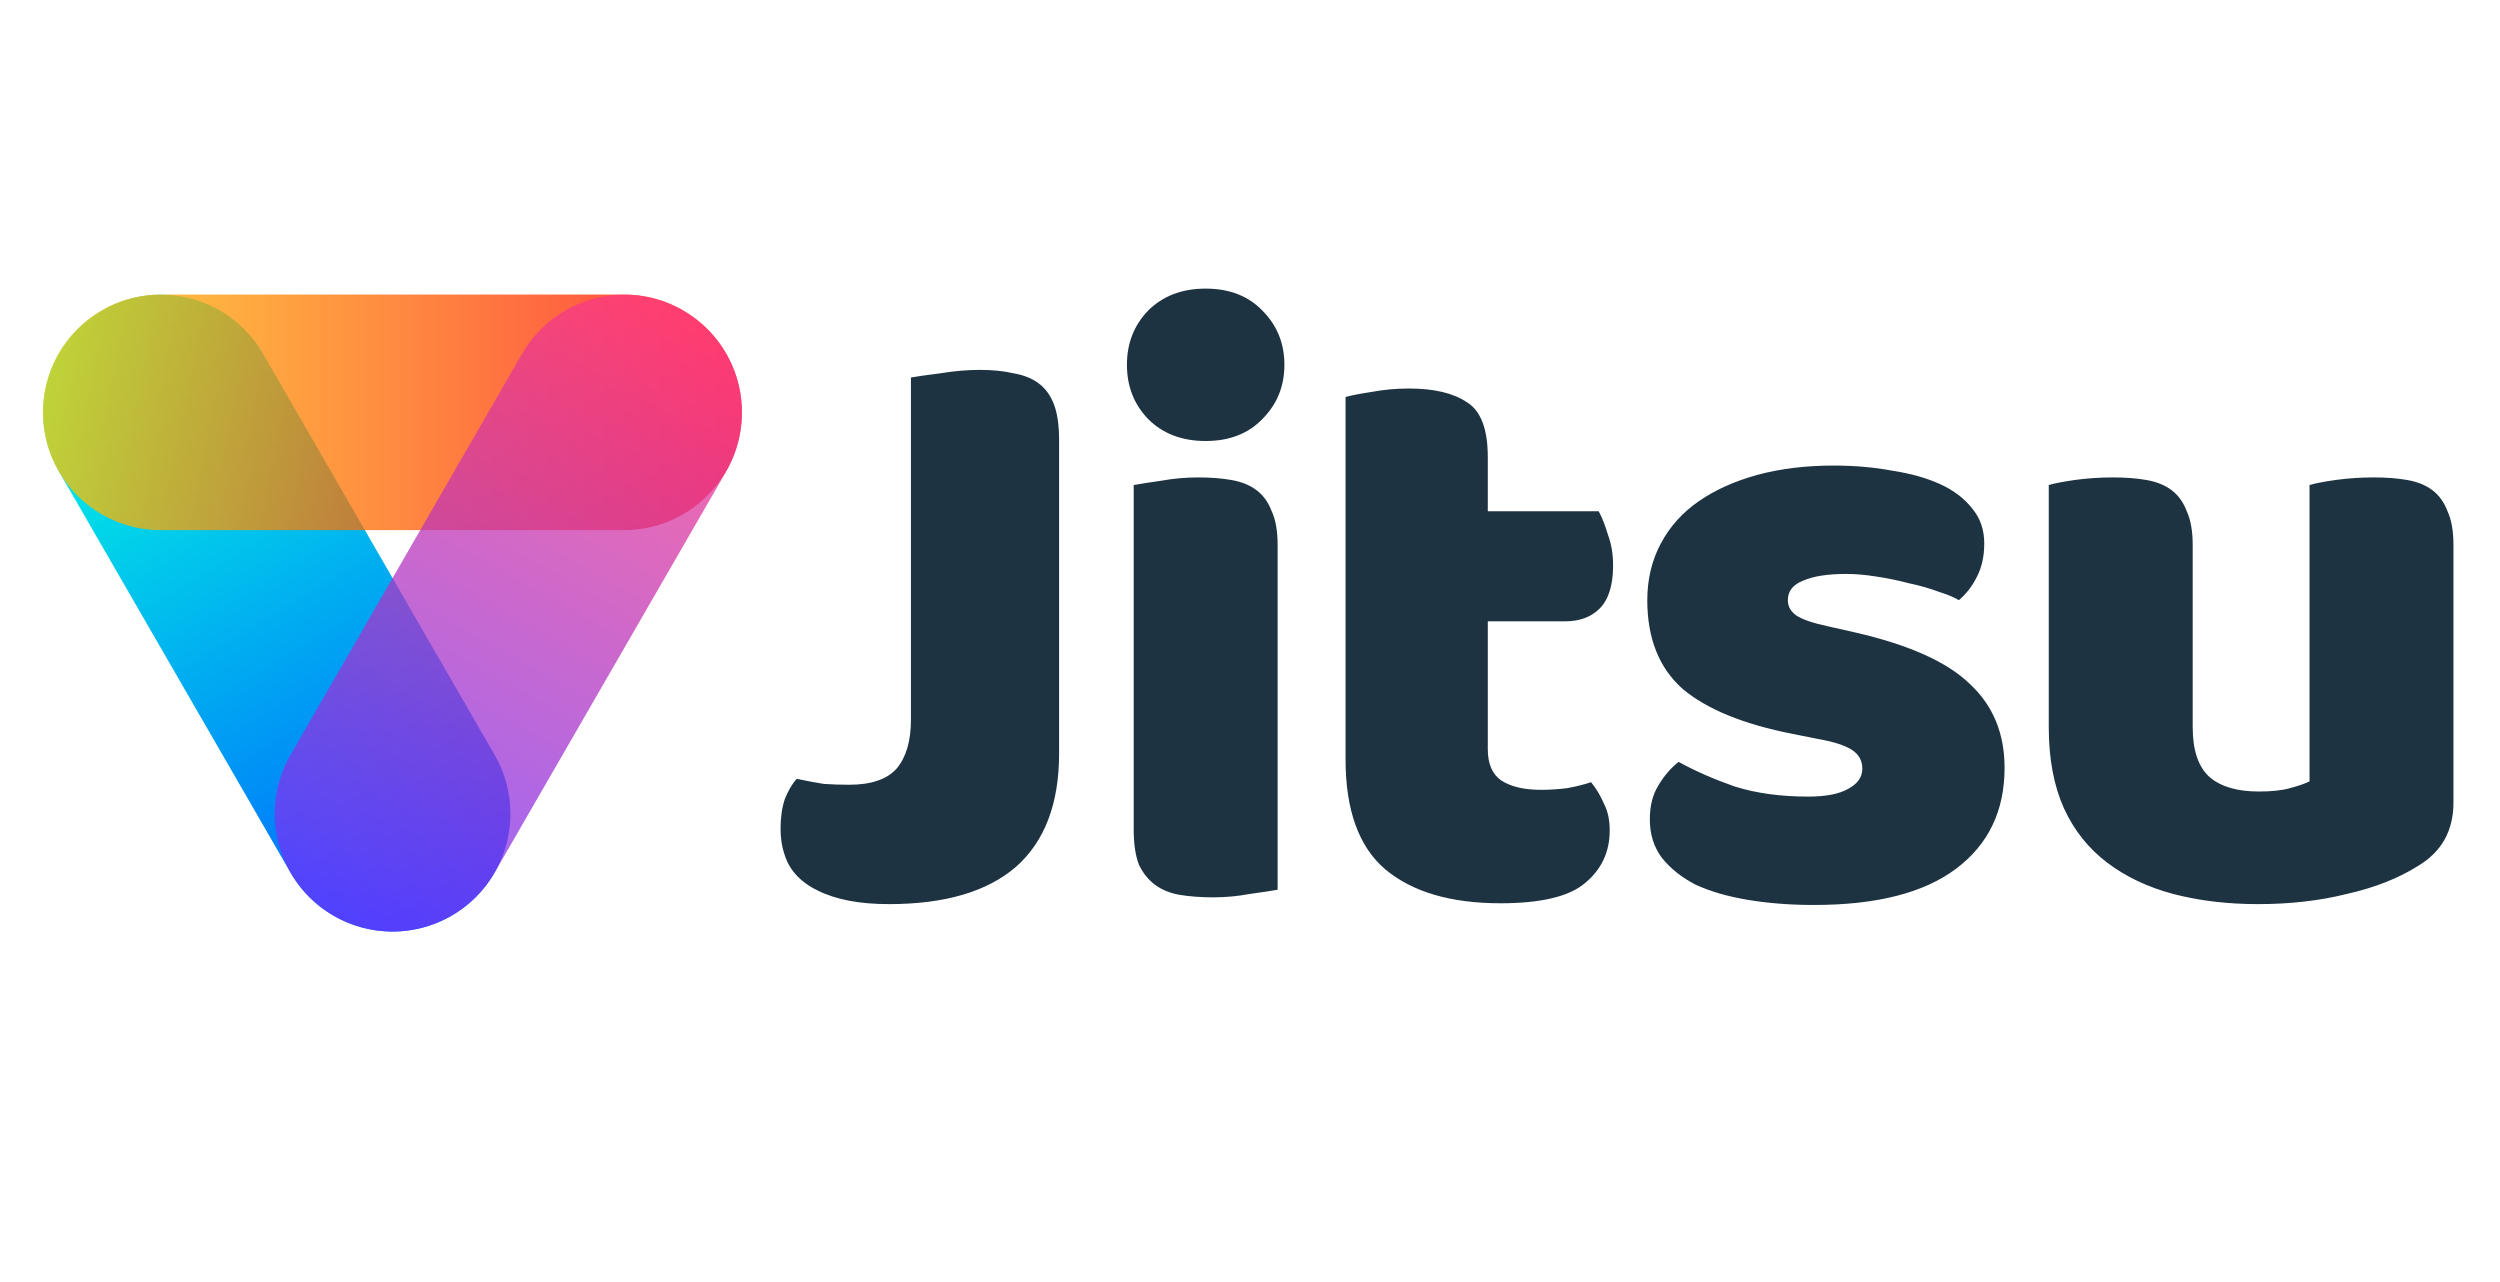
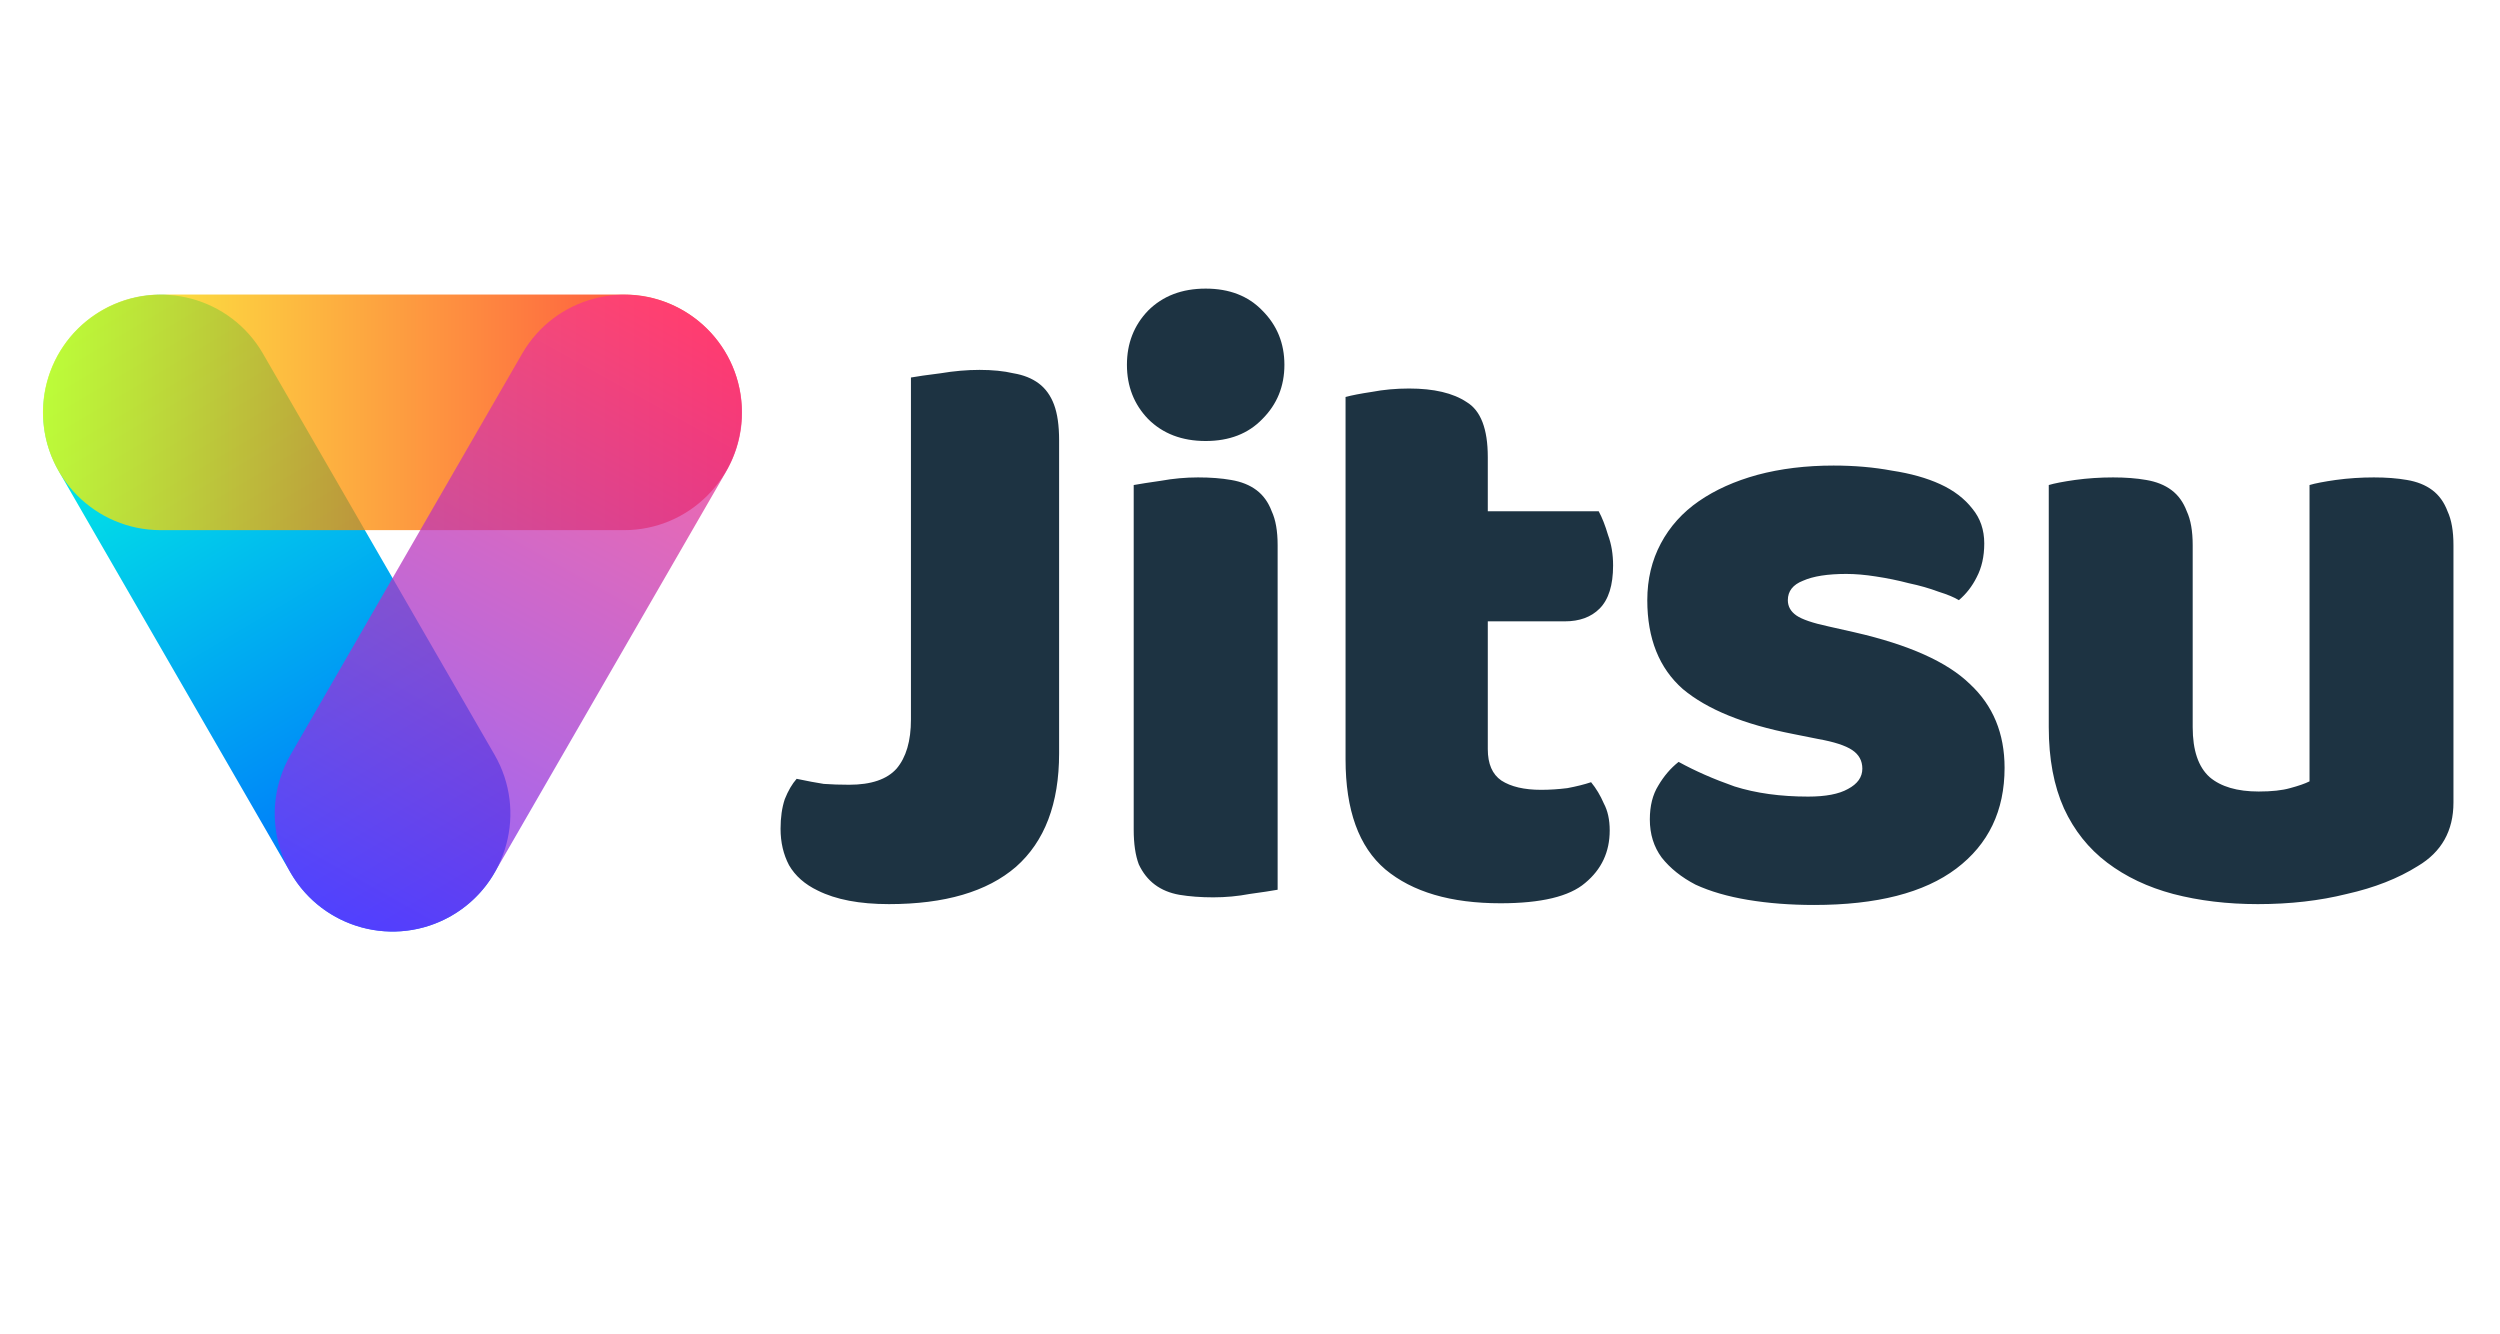
- <svg xmlns="http://www.w3.org/2000/svg" width="626" height="321" viewBox="0 0 626 321" fill="none">
+ <svg xmlns="http://www.w3.org/2000/svg" width="626" height="334" viewBox="0 0 626 334" fill="none">
  <rect x="87.5" y="244.054" width="175" height="59" rx="29.5" transform="rotate(-120 87.5 244.054)" fill="url(#paint0_linear)" />
  <rect x="10.75" y="73.75" width="175" height="59" rx="29.5" fill="url(#paint1_linear)" fill-opacity="0.75" />
  <rect x="58" y="214.554" width="175" height="59" rx="29.5" transform="rotate(-60 58 214.554)" fill="url(#paint2_linear)" fill-opacity="0.75" />
  <path d="M228.1 94.528C229.655 94.245 232.128 93.892 235.52 93.468C238.912 92.903 242.163 92.62 245.272 92.62C248.523 92.62 251.349 92.903 253.752 93.468C256.296 93.892 258.416 94.74 260.112 96.012C261.808 97.284 263.08 99.051 263.928 101.312C264.776 103.573 265.2 106.541 265.2 110.216V188.656C265.2 201.235 261.596 210.704 254.388 217.064C247.18 223.283 236.58 226.392 222.588 226.392C215.239 226.392 209.303 225.261 204.78 223C201.529 221.445 199.127 219.325 197.572 216.64C196.159 213.955 195.452 210.916 195.452 207.524C195.452 204.697 195.805 202.224 196.512 200.104C197.36 197.984 198.349 196.288 199.48 195.016C202.165 195.581 204.427 196.005 206.264 196.288C208.243 196.429 210.363 196.5 212.624 196.5C218.136 196.5 222.093 195.157 224.496 192.472C226.899 189.645 228.1 185.547 228.1 180.176V94.528ZM282.183 91.348C282.183 85.977 283.95 81.455 287.483 77.78C291.158 74.105 295.963 72.268 301.899 72.268C307.835 72.268 312.57 74.105 316.103 77.78C319.778 81.455 321.615 85.977 321.615 91.348C321.615 96.719 319.778 101.241 316.103 104.916C312.57 108.591 307.835 110.428 301.899 110.428C295.963 110.428 291.158 108.591 287.483 104.916C283.95 101.241 282.183 96.719 282.183 91.348ZM319.919 222.788C318.365 223.071 316.033 223.424 312.923 223.848C309.955 224.413 306.917 224.696 303.807 224.696C300.698 224.696 297.871 224.484 295.327 224.06C292.925 223.636 290.875 222.788 289.179 221.516C287.483 220.244 286.141 218.548 285.151 216.428C284.303 214.167 283.879 211.269 283.879 207.736V121.452C285.434 121.169 287.695 120.816 290.663 120.392C293.773 119.827 296.882 119.544 299.991 119.544C303.101 119.544 305.857 119.756 308.259 120.18C310.803 120.604 312.923 121.452 314.619 122.724C316.315 123.996 317.587 125.763 318.435 128.024C319.425 130.144 319.919 132.971 319.919 136.504V222.788ZM372.543 187.596C372.543 191.271 373.674 193.885 375.935 195.44C378.338 196.995 381.659 197.772 385.899 197.772C388.019 197.772 390.21 197.631 392.471 197.348C394.733 196.924 396.711 196.429 398.407 195.864C399.679 197.419 400.739 199.185 401.587 201.164C402.577 203.001 403.071 205.263 403.071 207.948C403.071 213.319 401.022 217.7 396.923 221.092C392.966 224.484 385.899 226.18 375.723 226.18C363.286 226.18 353.675 223.353 346.891 217.7C340.249 212.047 336.927 202.86 336.927 190.14V99.404C338.482 98.98 340.673 98.556 343.499 98.132C346.467 97.567 349.577 97.284 352.827 97.284C359.046 97.284 363.851 98.415 367.243 100.676C370.777 102.796 372.543 107.389 372.543 114.456V128.024H400.315C401.163 129.579 401.941 131.557 402.647 133.96C403.495 136.221 403.919 138.765 403.919 141.592C403.919 146.539 402.789 150.143 400.527 152.404C398.407 154.524 395.51 155.584 391.835 155.584H372.543V187.596ZM501.946 192.26C501.946 203.001 497.918 211.411 489.862 217.488C481.806 223.565 469.934 226.604 454.246 226.604C448.31 226.604 442.798 226.18 437.71 225.332C432.622 224.484 428.241 223.212 424.566 221.516C421.033 219.679 418.206 217.417 416.086 214.732C414.107 212.047 413.118 208.867 413.118 205.192C413.118 201.8 413.825 198.973 415.238 196.712C416.651 194.309 418.347 192.331 420.326 190.776C424.425 193.037 429.089 195.087 434.318 196.924C439.689 198.62 445.837 199.468 452.762 199.468C457.143 199.468 460.465 198.832 462.726 197.56C465.129 196.288 466.33 194.592 466.33 192.472C466.33 190.493 465.482 188.939 463.786 187.808C462.09 186.677 459.263 185.759 455.306 185.052L448.946 183.78C436.65 181.377 427.463 177.632 421.386 172.544C415.45 167.315 412.482 159.895 412.482 150.284C412.482 145.055 413.613 140.32 415.874 136.08C418.135 131.84 421.315 128.307 425.414 125.48C429.513 122.653 434.389 120.463 440.042 118.908C445.837 117.353 452.197 116.576 459.122 116.576C464.351 116.576 469.227 117 473.75 117.848C478.414 118.555 482.442 119.685 485.834 121.24C489.226 122.795 491.911 124.844 493.89 127.388C495.869 129.791 496.858 132.688 496.858 136.08C496.858 139.331 496.222 142.157 494.95 144.56C493.819 146.821 492.335 148.729 490.498 150.284C489.367 149.577 487.671 148.871 485.41 148.164C483.149 147.316 480.675 146.609 477.99 146.044C475.305 145.337 472.549 144.772 469.722 144.348C467.037 143.924 464.563 143.712 462.302 143.712C457.638 143.712 454.034 144.277 451.49 145.408C448.946 146.397 447.674 148.023 447.674 150.284C447.674 151.839 448.381 153.111 449.794 154.1C451.207 155.089 453.893 156.008 457.85 156.856L464.422 158.34C477.99 161.449 487.601 165.76 493.254 171.272C499.049 176.643 501.946 183.639 501.946 192.26ZM513.01 121.452C514.423 121.028 516.614 120.604 519.582 120.18C522.691 119.756 525.871 119.544 529.122 119.544C532.231 119.544 534.987 119.756 537.39 120.18C539.934 120.604 542.054 121.452 543.75 122.724C545.446 123.996 546.718 125.763 547.566 128.024C548.555 130.144 549.05 132.971 549.05 136.504V182.084C549.05 187.879 550.463 192.048 553.29 194.592C556.116 196.995 560.215 198.196 565.586 198.196C568.836 198.196 571.451 197.913 573.43 197.348C575.55 196.783 577.175 196.217 578.306 195.652V121.452C579.719 121.028 581.91 120.604 584.878 120.18C587.987 119.756 591.167 119.544 594.418 119.544C597.527 119.544 600.283 119.756 602.686 120.18C605.23 120.604 607.35 121.452 609.046 122.724C610.742 123.996 612.014 125.763 612.862 128.024C613.851 130.144 614.346 132.971 614.346 136.504V200.952C614.346 208.019 611.378 213.319 605.442 216.852C600.495 219.961 594.559 222.293 587.634 223.848C580.85 225.544 573.43 226.392 565.374 226.392C557.742 226.392 550.675 225.544 544.174 223.848C537.814 222.152 532.302 219.537 527.638 216.004C522.974 212.471 519.37 207.948 516.826 202.436C514.282 196.783 513.01 189.999 513.01 182.084V121.452Z" fill="#1D3342" />
  <defs>
    <linearGradient id="paint0_linear" x1="91.386" y1="273.433" x2="260.642" y2="271.272" gradientUnits="userSpaceOnUse">
      <stop stop-color="#0062FF" />
      <stop offset="1" stop-color="#01FFE1" />
    </linearGradient>
    <linearGradient id="paint1_linear" x1="185.75" y1="103.75" x2="10.75" y2="103.75" gradientUnits="userSpaceOnUse">
      <stop stop-color="#FF0000" />
-       <stop offset="1" stop-color="#FFC700" />
+       <stop offset="1" stop-color="#FAFF00" />
    </linearGradient>
    <linearGradient id="paint2_linear" x1="232.077" y1="243.955" x2="57.508" y2="246.593" gradientUnits="userSpaceOnUse">
      <stop stop-color="#FF3880" />
      <stop offset="1" stop-color="#6B33FF" />
    </linearGradient>
  </defs>
</svg>
